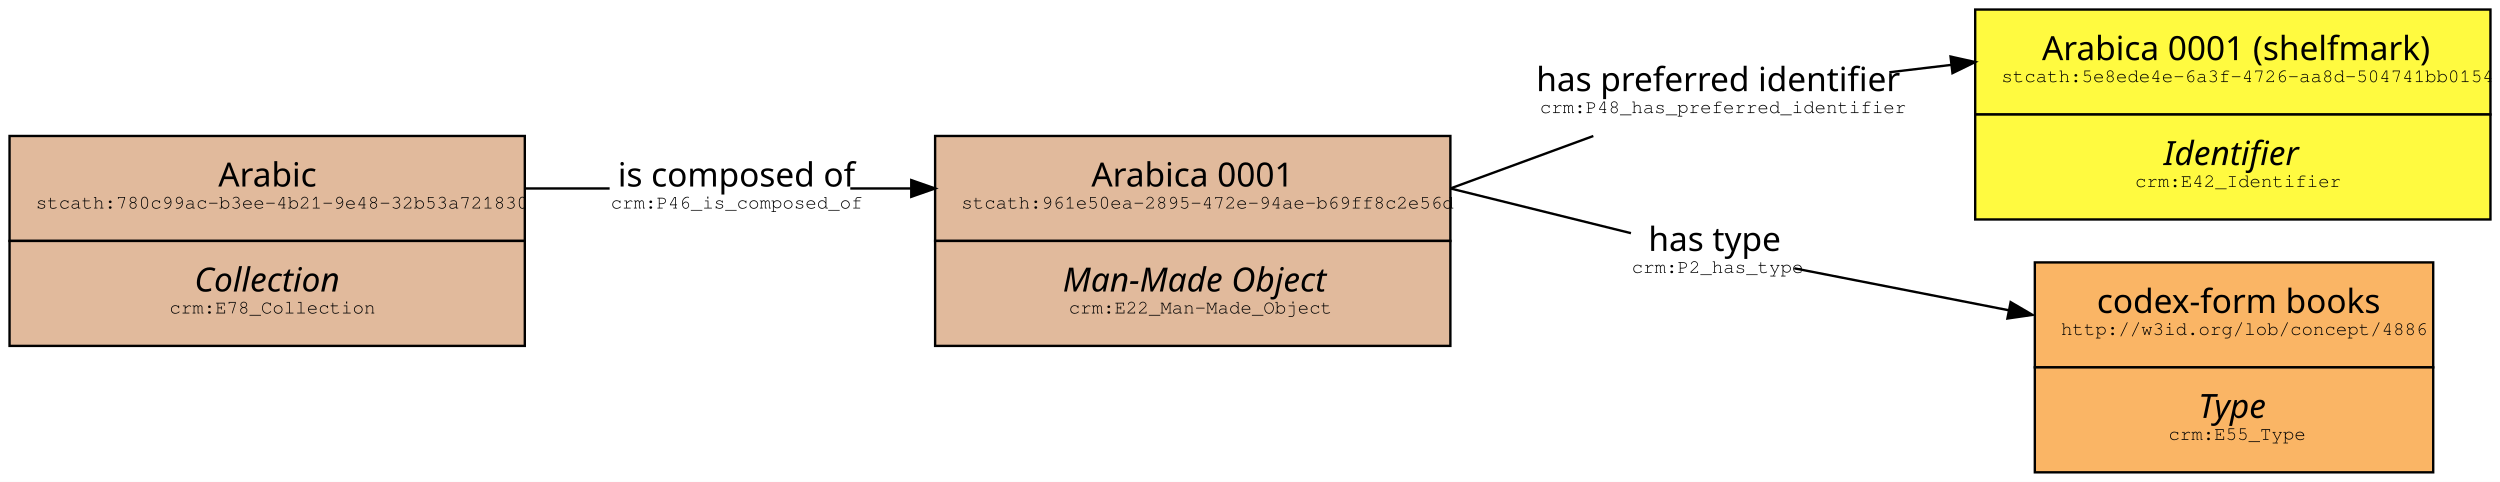
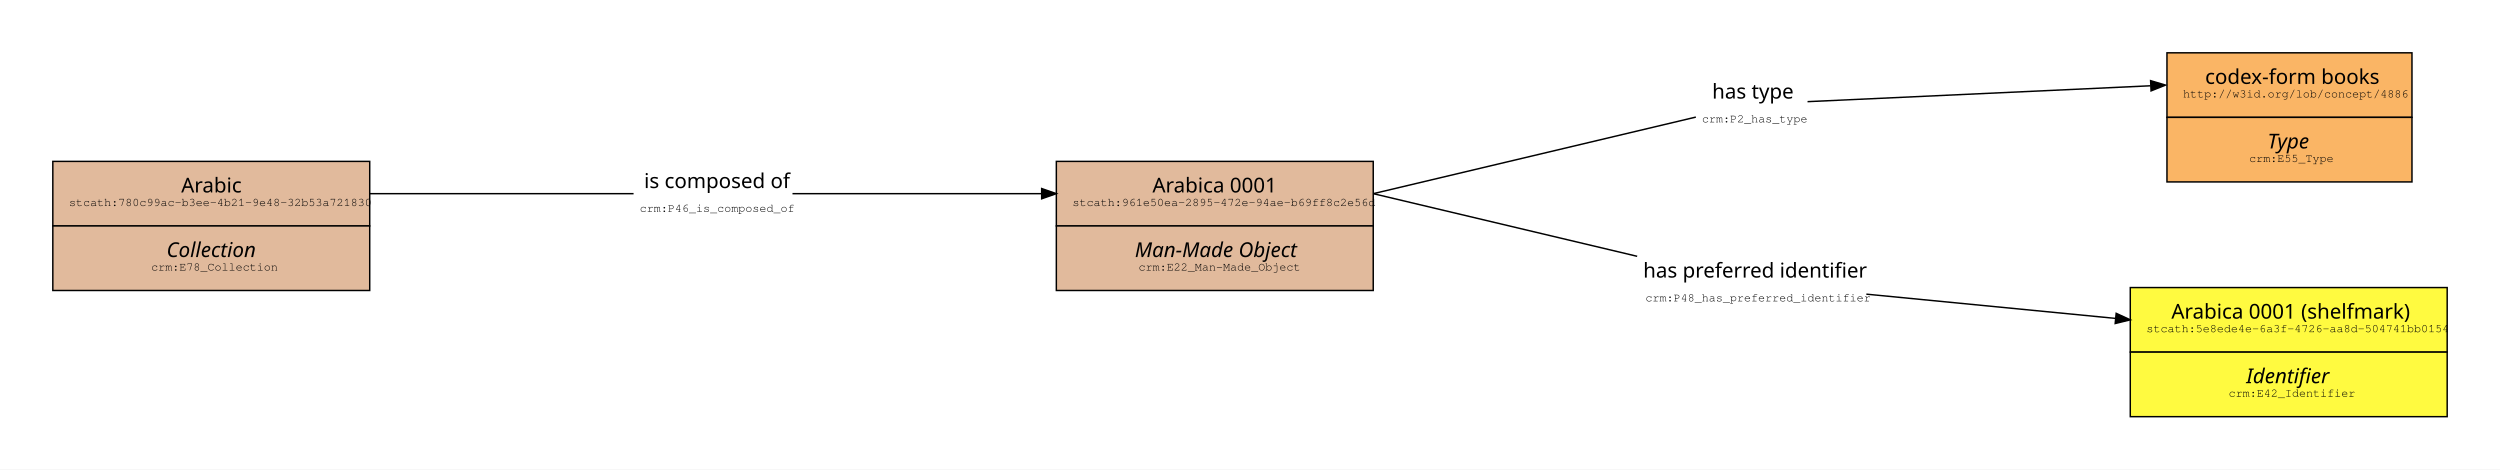
- <svg xmlns="http://www.w3.org/2000/svg" width="1048pt" height="202pt" viewBox="0.00 0.00 1048.00 202.00">
-   <g id="graph0" class="graph" transform="scale(1 1) rotate(0) translate(4 198)">
-     <polygon fill="white" stroke="transparent" points="-4,4 -4,-198 1044,-198 1044,4 -4,4" />
+ <svg xmlns="http://www.w3.org/2000/svg" width="1704pt" height="320pt" viewBox="0.00 0.00 1704.00 320.00">
+   <g id="graph0" class="graph" transform="scale(1 1) rotate(0) translate(36 284)">
+     <polygon fill="white" stroke="transparent" points="-36,36 -36,-284 1668,-284 1668,36 -36,36" />
    <g id="node1" class="node">
-       <polygon fill="#fffa40" stroke="transparent" points="824,-150 824,-194 1040,-194 1040,-150 824,-150" />
-       <polygon fill="none" stroke="black" points="824,-150 824,-194 1040,-194 1040,-150 824,-150" />
-       <text text-anchor="start" x="852" y="-172.8" font-family="Ubuntu" font-size="14.00">Arabica 0001 (shelfmark)</text>
-       <text text-anchor="start" x="835" y="-163.6" font-family="FreeMono" font-size="8.00">stcath:5e8ede4e-6a3f-4726-aa8d-504741bb0154</text>
-       <polygon fill="#fffa40" stroke="transparent" points="824,-106 824,-150 1040,-150 1040,-106 824,-106" />
-       <polygon fill="none" stroke="black" points="824,-106 824,-150 1040,-150 1040,-106 824,-106" />
-       <text text-anchor="start" x="903" y="-128.8" font-family="Ubuntu" font-style="italic" font-size="14.00">Identifier</text>
-       <text text-anchor="start" x="891" y="-119.6" font-family="FreeMono" font-size="8.00">crm:E42_Identifier</text>
+       <polygon fill="#e1ba9c" stroke="transparent" points="0,-130 0,-174 216,-174 216,-130 0,-130" />
+       <polygon fill="none" stroke="black" points="0,-130 0,-174 216,-174 216,-130 0,-130" />
+       <text text-anchor="start" x="87.5" y="-152.8" font-family="Ubuntu" font-size="14.00">Arabic</text>
+       <text text-anchor="start" x="11" y="-143.6" font-family="FreeMono" font-size="8.00">stcath:780c99ac-b3ee-4b21-9e48-32b53a721830</text>
+       <polygon fill="#e1ba9c" stroke="transparent" points="0,-86 0,-130 216,-130 216,-86 0,-86" />
+       <polygon fill="none" stroke="black" points="0,-86 0,-130 216,-130 216,-86 0,-86" />
+       <text text-anchor="start" x="77.5" y="-108.8" font-family="Ubuntu" font-style="italic" font-size="14.00">Collection</text>
+       <text text-anchor="start" x="67" y="-99.6" font-family="FreeMono" font-size="8.00">crm:E78_Collection</text>
+     </g>
+     <g id="node5" class="node">
+       <polygon fill="white" stroke="transparent" points="398,-150 398,-169 502,-169 502,-150 398,-150" />
+       <text text-anchor="start" x="403" y="-155.8" font-family="Ubuntu" font-size="14.00">is composed of</text>
+       <polygon fill="white" stroke="transparent" points="398,-135 398,-148 502,-148 502,-135 398,-135" />
+       <text text-anchor="start" x="400" y="-139.6" font-family="FreeMono" font-size="8.00">crm:P46_is_composed_of</text>
+     </g>
+     <g id="edge3" class="edge">
+       <path fill="none" stroke="black" d="M216,-152C216,-152 327.07,-152 395.84,-152" />
    </g>
    <g id="node2" class="node">
-       <polygon fill="#fab565" stroke="transparent" points="849,-44 849,-88 1016,-88 1016,-44 849,-44" />
-       <polygon fill="none" stroke="black" points="849,-44 849,-88 1016,-88 1016,-44 849,-44" />
-       <text text-anchor="start" x="875" y="-66.8" font-family="Ubuntu" font-size="14.00">codex-form books</text>
-       <text text-anchor="start" x="860" y="-57.6" font-family="FreeMono" font-size="8.00">http://w3id.org/lob/concept/4886</text>
-       <polygon fill="#fab565" stroke="transparent" points="849,0 849,-44 1016,-44 1016,0 849,0" />
-       <polygon fill="none" stroke="black" points="849,0 849,-44 1016,-44 1016,0 849,0" />
-       <text text-anchor="start" x="917.5" y="-22.8" font-family="Ubuntu" font-style="italic" font-size="14.00">Type</text>
-       <text text-anchor="start" x="905" y="-13.6" font-family="FreeMono" font-size="8.00">crm:E55_Type</text>
+       <polygon fill="white" stroke="transparent" points="1122,-211 1122,-230 1194,-230 1194,-211 1122,-211" />
+       <text text-anchor="start" x="1131" y="-216.8" font-family="Ubuntu" font-size="14.00">has type</text>
+       <polygon fill="white" stroke="transparent" points="1122,-196 1122,-209 1194,-209 1194,-196 1122,-196" />
+       <text text-anchor="start" x="1124" y="-200.6" font-family="FreeMono" font-size="8.00">crm:P2_has_type</text>
+     </g>
+     <g id="node4" class="node">
+       <polygon fill="#fab565" stroke="transparent" points="1441,-204 1441,-248 1608,-248 1608,-204 1441,-204" />
+       <polygon fill="none" stroke="black" points="1441,-204 1441,-248 1608,-248 1608,-204 1441,-204" />
+       <text text-anchor="start" x="1467" y="-226.8" font-family="Ubuntu" font-size="14.00">codex-form books</text>
+       <text text-anchor="start" x="1452" y="-217.6" font-family="FreeMono" font-size="8.00">http://w3id.org/lob/concept/4886</text>
+       <polygon fill="#fab565" stroke="transparent" points="1441,-160 1441,-204 1608,-204 1608,-160 1441,-160" />
+       <polygon fill="none" stroke="black" points="1441,-160 1441,-204 1608,-204 1608,-160 1441,-160" />
+       <text text-anchor="start" x="1509.5" y="-182.8" font-family="Ubuntu" font-style="italic" font-size="14.00">Type</text>
+       <text text-anchor="start" x="1497" y="-173.6" font-family="FreeMono" font-size="8.00">crm:E55_Type</text>
+     </g>
+     <g id="edge2" class="edge">
+       <path fill="none" stroke="black" d="M1196.02,-214.71C1261,-217.72 1392.24,-223.79 1429.76,-225.53" />
+       <polygon fill="black" stroke="black" points="1429.85,-229.03 1440,-226 1430.17,-222.04 1429.85,-229.03" />
    </g>
    <g id="node3" class="node">
-       <polygon fill="#e1ba9c" stroke="transparent" points="0,-97 0,-141 216,-141 216,-97 0,-97" />
-       <polygon fill="none" stroke="black" points="0,-97 0,-141 216,-141 216,-97 0,-97" />
-       <text text-anchor="start" x="87.5" y="-119.8" font-family="Ubuntu" font-size="14.00">Arabic</text>
-       <text text-anchor="start" x="11" y="-110.6" font-family="FreeMono" font-size="8.00">stcath:780c99ac-b3ee-4b21-9e48-32b53a721830</text>
-       <polygon fill="#e1ba9c" stroke="transparent" points="0,-53 0,-97 216,-97 216,-53 0,-53" />
-       <polygon fill="none" stroke="black" points="0,-53 0,-97 216,-97 216,-53 0,-53" />
-       <text text-anchor="start" x="77.5" y="-75.8" font-family="Ubuntu" font-style="italic" font-size="14.00">Collection</text>
-       <text text-anchor="start" x="67" y="-66.6" font-family="FreeMono" font-size="8.00">crm:E78_Collection</text>
+       <polygon fill="#e1ba9c" stroke="transparent" points="684,-130 684,-174 900,-174 900,-130 684,-130" />
+       <polygon fill="none" stroke="black" points="684,-130 684,-174 900,-174 900,-130 684,-130" />
+       <text text-anchor="start" x="749.5" y="-152.8" font-family="Ubuntu" font-size="14.00">Arabica 0001</text>
+       <text text-anchor="start" x="695" y="-143.6" font-family="FreeMono" font-size="8.00">stcath:961e50ea-2895-472e-94ae-b69ff8c2e56d</text>
+       <polygon fill="#e1ba9c" stroke="transparent" points="684,-86 684,-130 900,-130 900,-86 684,-86" />
+       <polygon fill="none" stroke="black" points="684,-86 684,-130 900,-130 900,-86 684,-86" />
+       <text text-anchor="start" x="737.5" y="-108.8" font-family="Ubuntu" font-style="italic" font-size="14.00">Man-Made Object</text>
+       <text text-anchor="start" x="740" y="-99.6" font-family="FreeMono" font-size="8.00">crm:E22_Man-Made_Object</text>
+     </g>
+     <g id="edge1" class="edge">
+       <path fill="none" stroke="black" d="M900,-152C900,-152 1048.73,-187.3 1119.9,-204.2" />
+     </g>
+     <g id="node6" class="node">
+       <polygon fill="white" stroke="transparent" points="1082,-89 1082,-108 1234,-108 1234,-89 1082,-89" />
+       <text text-anchor="start" x="1084" y="-94.8" font-family="Ubuntu" font-size="14.00">has preferred identifier</text>
+       <polygon fill="white" stroke="transparent" points="1082,-74 1082,-87 1234,-87 1234,-74 1082,-74" />
+       <text text-anchor="start" x="1085.5" y="-78.6" font-family="FreeMono" font-size="8.00">crm:P48_has_preferred_identifier</text>
+     </g>
+     <g id="edge5" class="edge">
+       <path fill="none" stroke="black" d="M900,-152C900,-152 1004.19,-127.27 1079.89,-109.3" />
+     </g>
+     <g id="edge4" class="edge">
+       <path fill="none" stroke="black" d="M504.16,-152C560.31,-152 644.64,-152 673.72,-152" />
+       <polygon fill="black" stroke="black" points="674,-155.5 684,-152 674,-148.5 674,-155.5" />
    </g>
    <g id="node7" class="node">
-       <text text-anchor="start" x="255" y="-119.8" font-family="Ubuntu" font-size="14.00">is composed of</text>
-       <text text-anchor="start" x="252" y="-110.6" font-family="FreeMono" font-size="8.00">crm:P46_is_composed_of</text>
-     </g>
-     <g id="edge5" class="edge">
-       <path fill="none" stroke="black" d="M216,-119C216,-119 232.86,-119 251.56,-119" />
-     </g>
-     <g id="node4" class="node">
-       <polygon fill="#e1ba9c" stroke="transparent" points="388,-97 388,-141 604,-141 604,-97 388,-97" />
-       <polygon fill="none" stroke="black" points="388,-97 388,-141 604,-141 604,-97 388,-97" />
-       <text text-anchor="start" x="453.5" y="-119.8" font-family="Ubuntu" font-size="14.00">Arabica 0001</text>
-       <text text-anchor="start" x="399" y="-110.6" font-family="FreeMono" font-size="8.00">stcath:961e50ea-2895-472e-94ae-b69ff8c2e56d</text>
-       <polygon fill="#e1ba9c" stroke="transparent" points="388,-53 388,-97 604,-97 604,-53 388,-53" />
-       <polygon fill="none" stroke="black" points="388,-53 388,-97 604,-97 604,-53 388,-53" />
-       <text text-anchor="start" x="441.5" y="-75.8" font-family="Ubuntu" font-style="italic" font-size="14.00">Man-Made Object</text>
-       <text text-anchor="start" x="444" y="-66.6" font-family="FreeMono" font-size="8.00">crm:E22_Man-Made_Object</text>
-     </g>
-     <g id="node5" class="node">
-       <text text-anchor="start" x="640" y="-159.8" font-family="Ubuntu" font-size="14.00">has preferred identifier</text>
-       <text text-anchor="start" x="641.5" y="-150.6" font-family="FreeMono" font-size="8.00">crm:P48_has_preferred_identifier</text>
-     </g>
-     <g id="edge1" class="edge">
-       <path fill="none" stroke="black" d="M604,-119C604,-119 634.99,-130.37 663.92,-140.99" />
-     </g>
-     <g id="node6" class="node">
-       <text text-anchor="start" x="687" y="-92.8" font-family="Ubuntu" font-size="14.00">has type</text>
-       <text text-anchor="start" x="680" y="-83.6" font-family="FreeMono" font-size="8.00">crm:P2_has_type</text>
-     </g>
-     <g id="edge3" class="edge">
-       <path fill="none" stroke="black" d="M604,-119C604,-119 647.65,-108.19 679.7,-100.25" />
-     </g>
-     <g id="edge2" class="edge">
-       <path fill="none" stroke="black" d="M788.01,-167.71C798.25,-168.93 807.49,-170.03 814.05,-170.81" />
-       <polygon fill="black" stroke="black" points="813.66,-174.29 824,-172 814.48,-167.34 813.66,-174.29" />
-     </g>
-     <g id="edge4" class="edge">
-       <path fill="none" stroke="black" d="M748.22,-85.51C777.76,-79.73 819.12,-71.65 837.95,-67.96" />
-       <polygon fill="black" stroke="black" points="838.86,-71.35 848,-66 837.51,-64.48 838.86,-71.35" />
+       <polygon fill="#fffa40" stroke="transparent" points="1416,-44 1416,-88 1632,-88 1632,-44 1416,-44" />
+       <polygon fill="none" stroke="black" points="1416,-44 1416,-88 1632,-88 1632,-44 1416,-44" />
+       <text text-anchor="start" x="1444" y="-66.8" font-family="Ubuntu" font-size="14.00">Arabica 0001 (shelfmark)</text>
+       <text text-anchor="start" x="1427" y="-57.6" font-family="FreeMono" font-size="8.00">stcath:5e8ede4e-6a3f-4726-aa8d-504741bb0154</text>
+       <polygon fill="#fffa40" stroke="transparent" points="1416,0 1416,-44 1632,-44 1632,0 1416,0" />
+       <polygon fill="none" stroke="black" points="1416,0 1416,-44 1632,-44 1632,0 1416,0" />
+       <text text-anchor="start" x="1495" y="-22.8" font-family="Ubuntu" font-style="italic" font-size="14.00">Identifier</text>
+       <text text-anchor="start" x="1483" y="-13.6" font-family="FreeMono" font-size="8.00">crm:E42_Identifier</text>
    </g>
    <g id="edge6" class="edge">
-       <path fill="none" stroke="black" d="M352.44,-119C362.09,-119 371.24,-119 377.84,-119" />
-       <polygon fill="black" stroke="black" points="378,-122.5 388,-119 378,-115.5 378,-122.5" />
+       <path fill="none" stroke="black" d="M1236.11,-83.5C1297.62,-77.52 1377.93,-69.7 1405.89,-66.98" />
+       <polygon fill="black" stroke="black" points="1406.39,-70.45 1416,-66 1405.71,-63.48 1406.39,-70.45" />
    </g>
  </g>
</svg>
